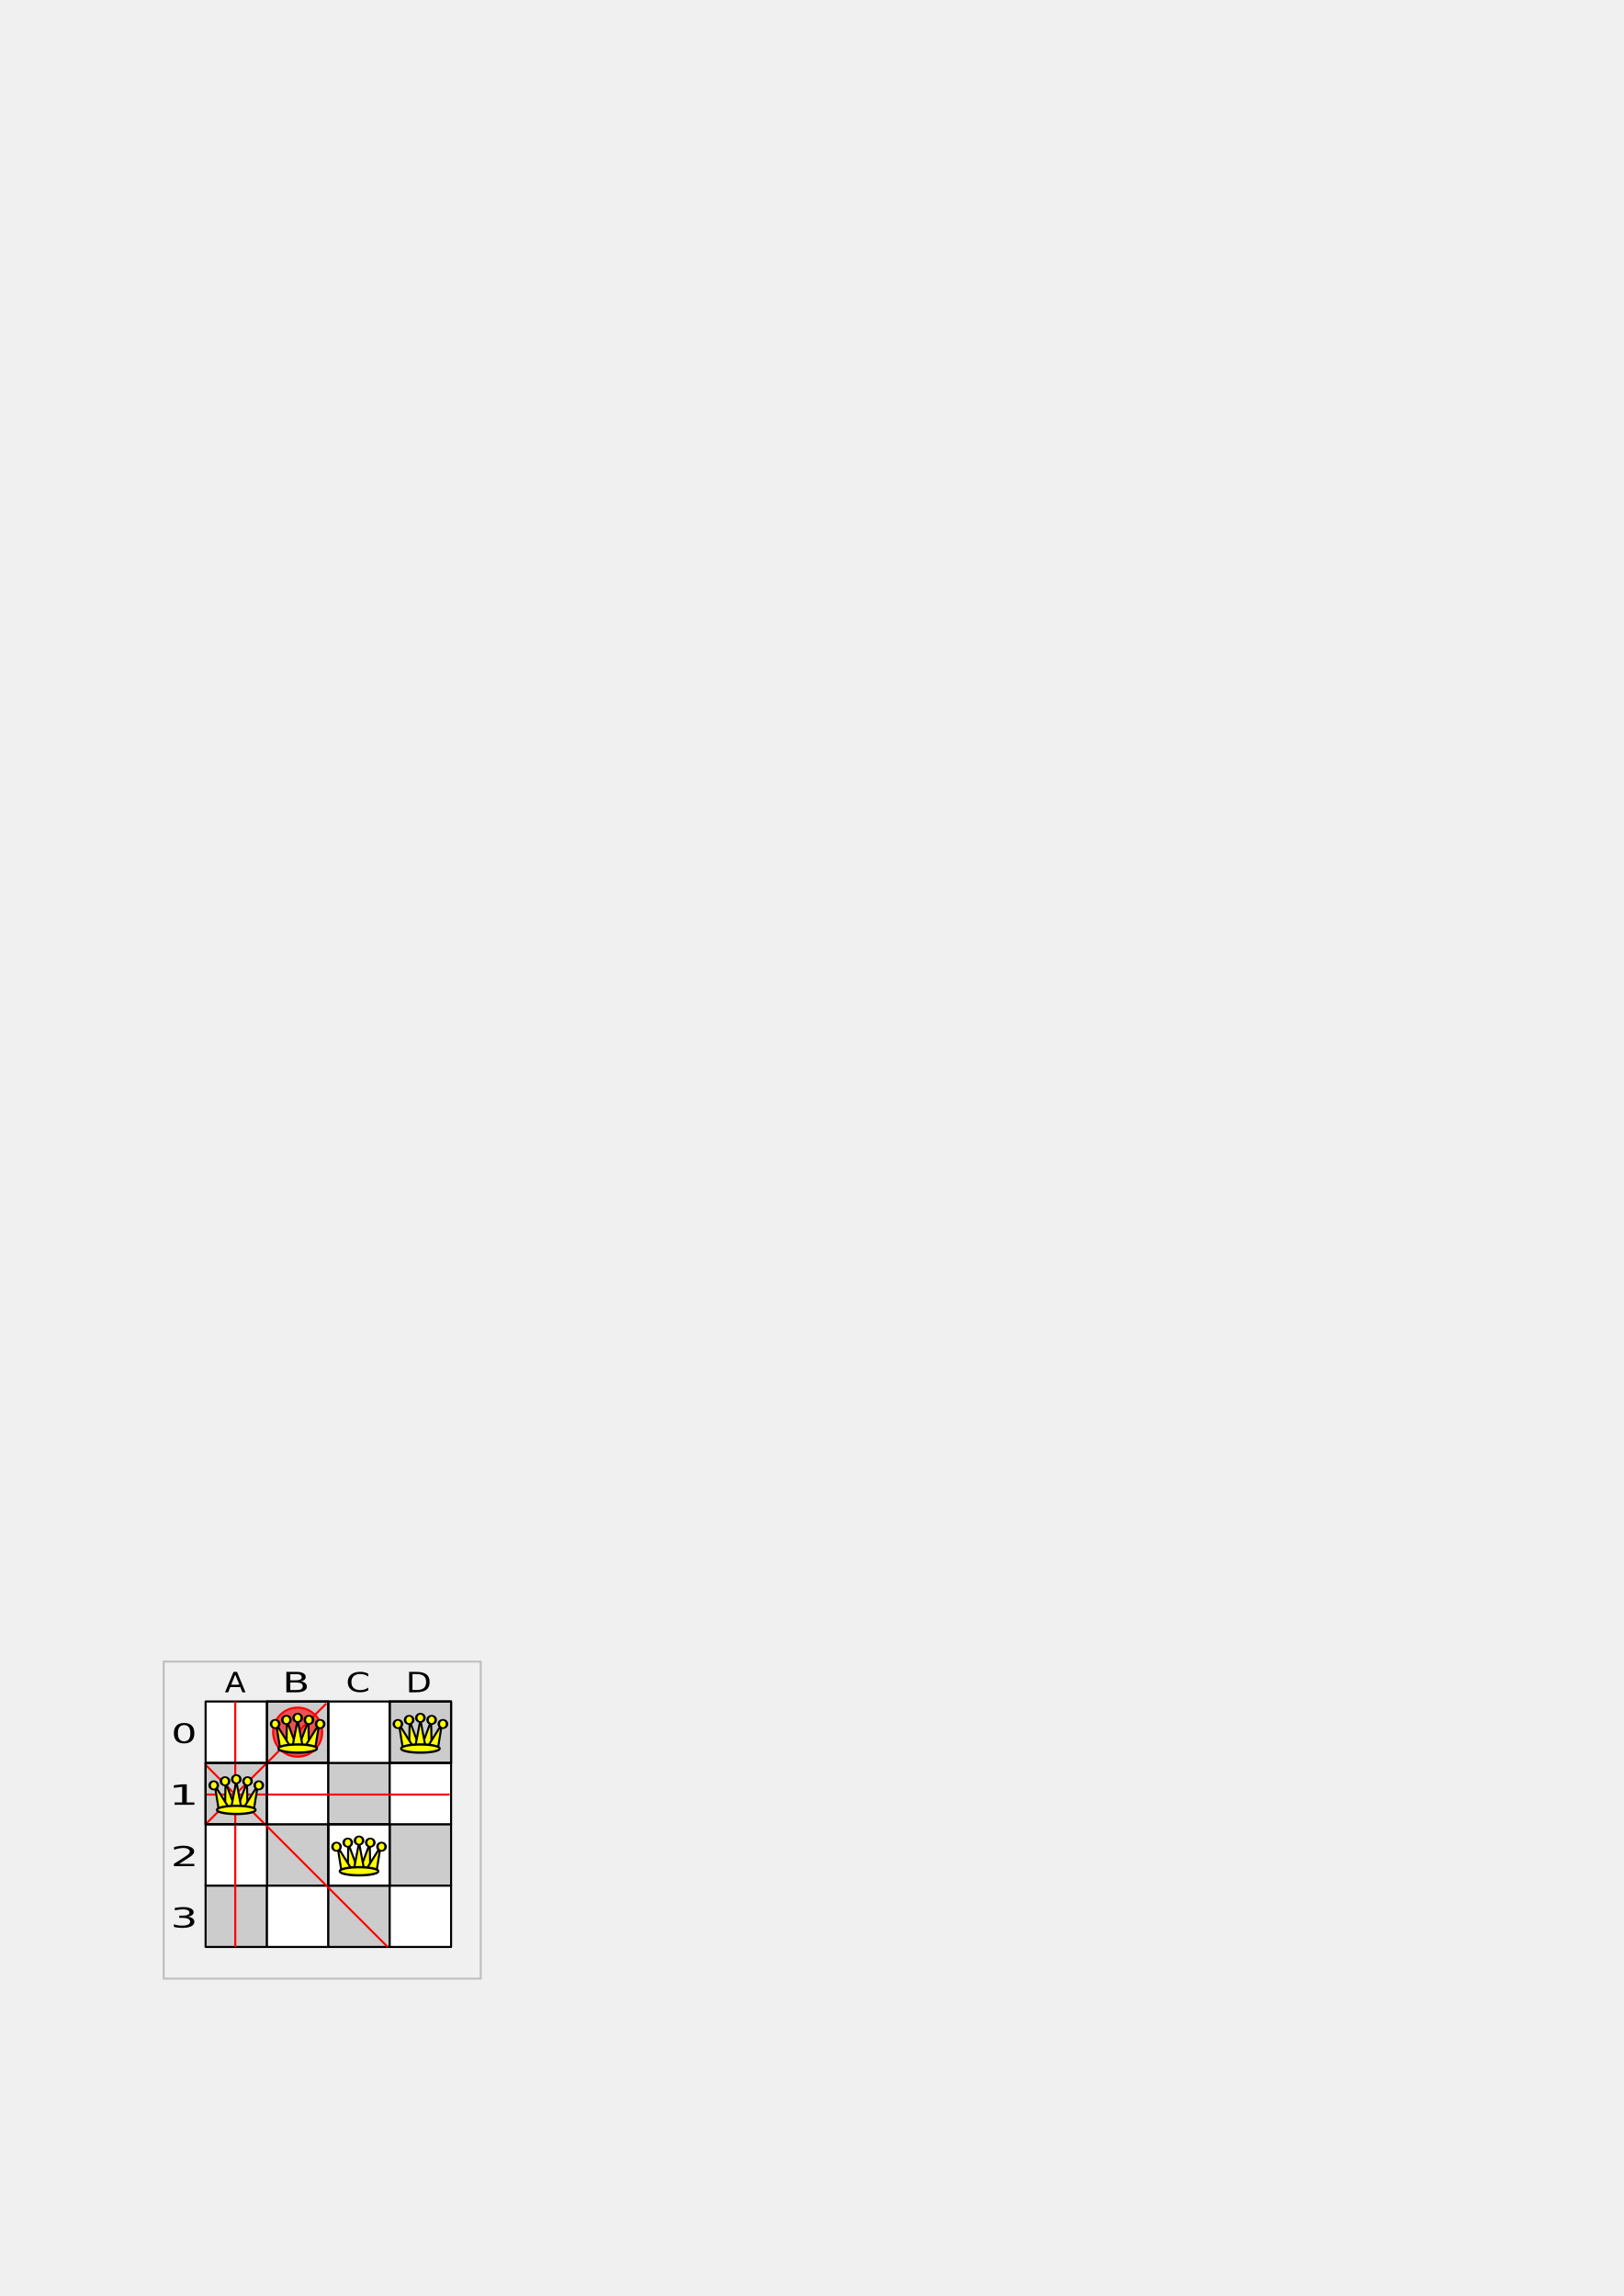
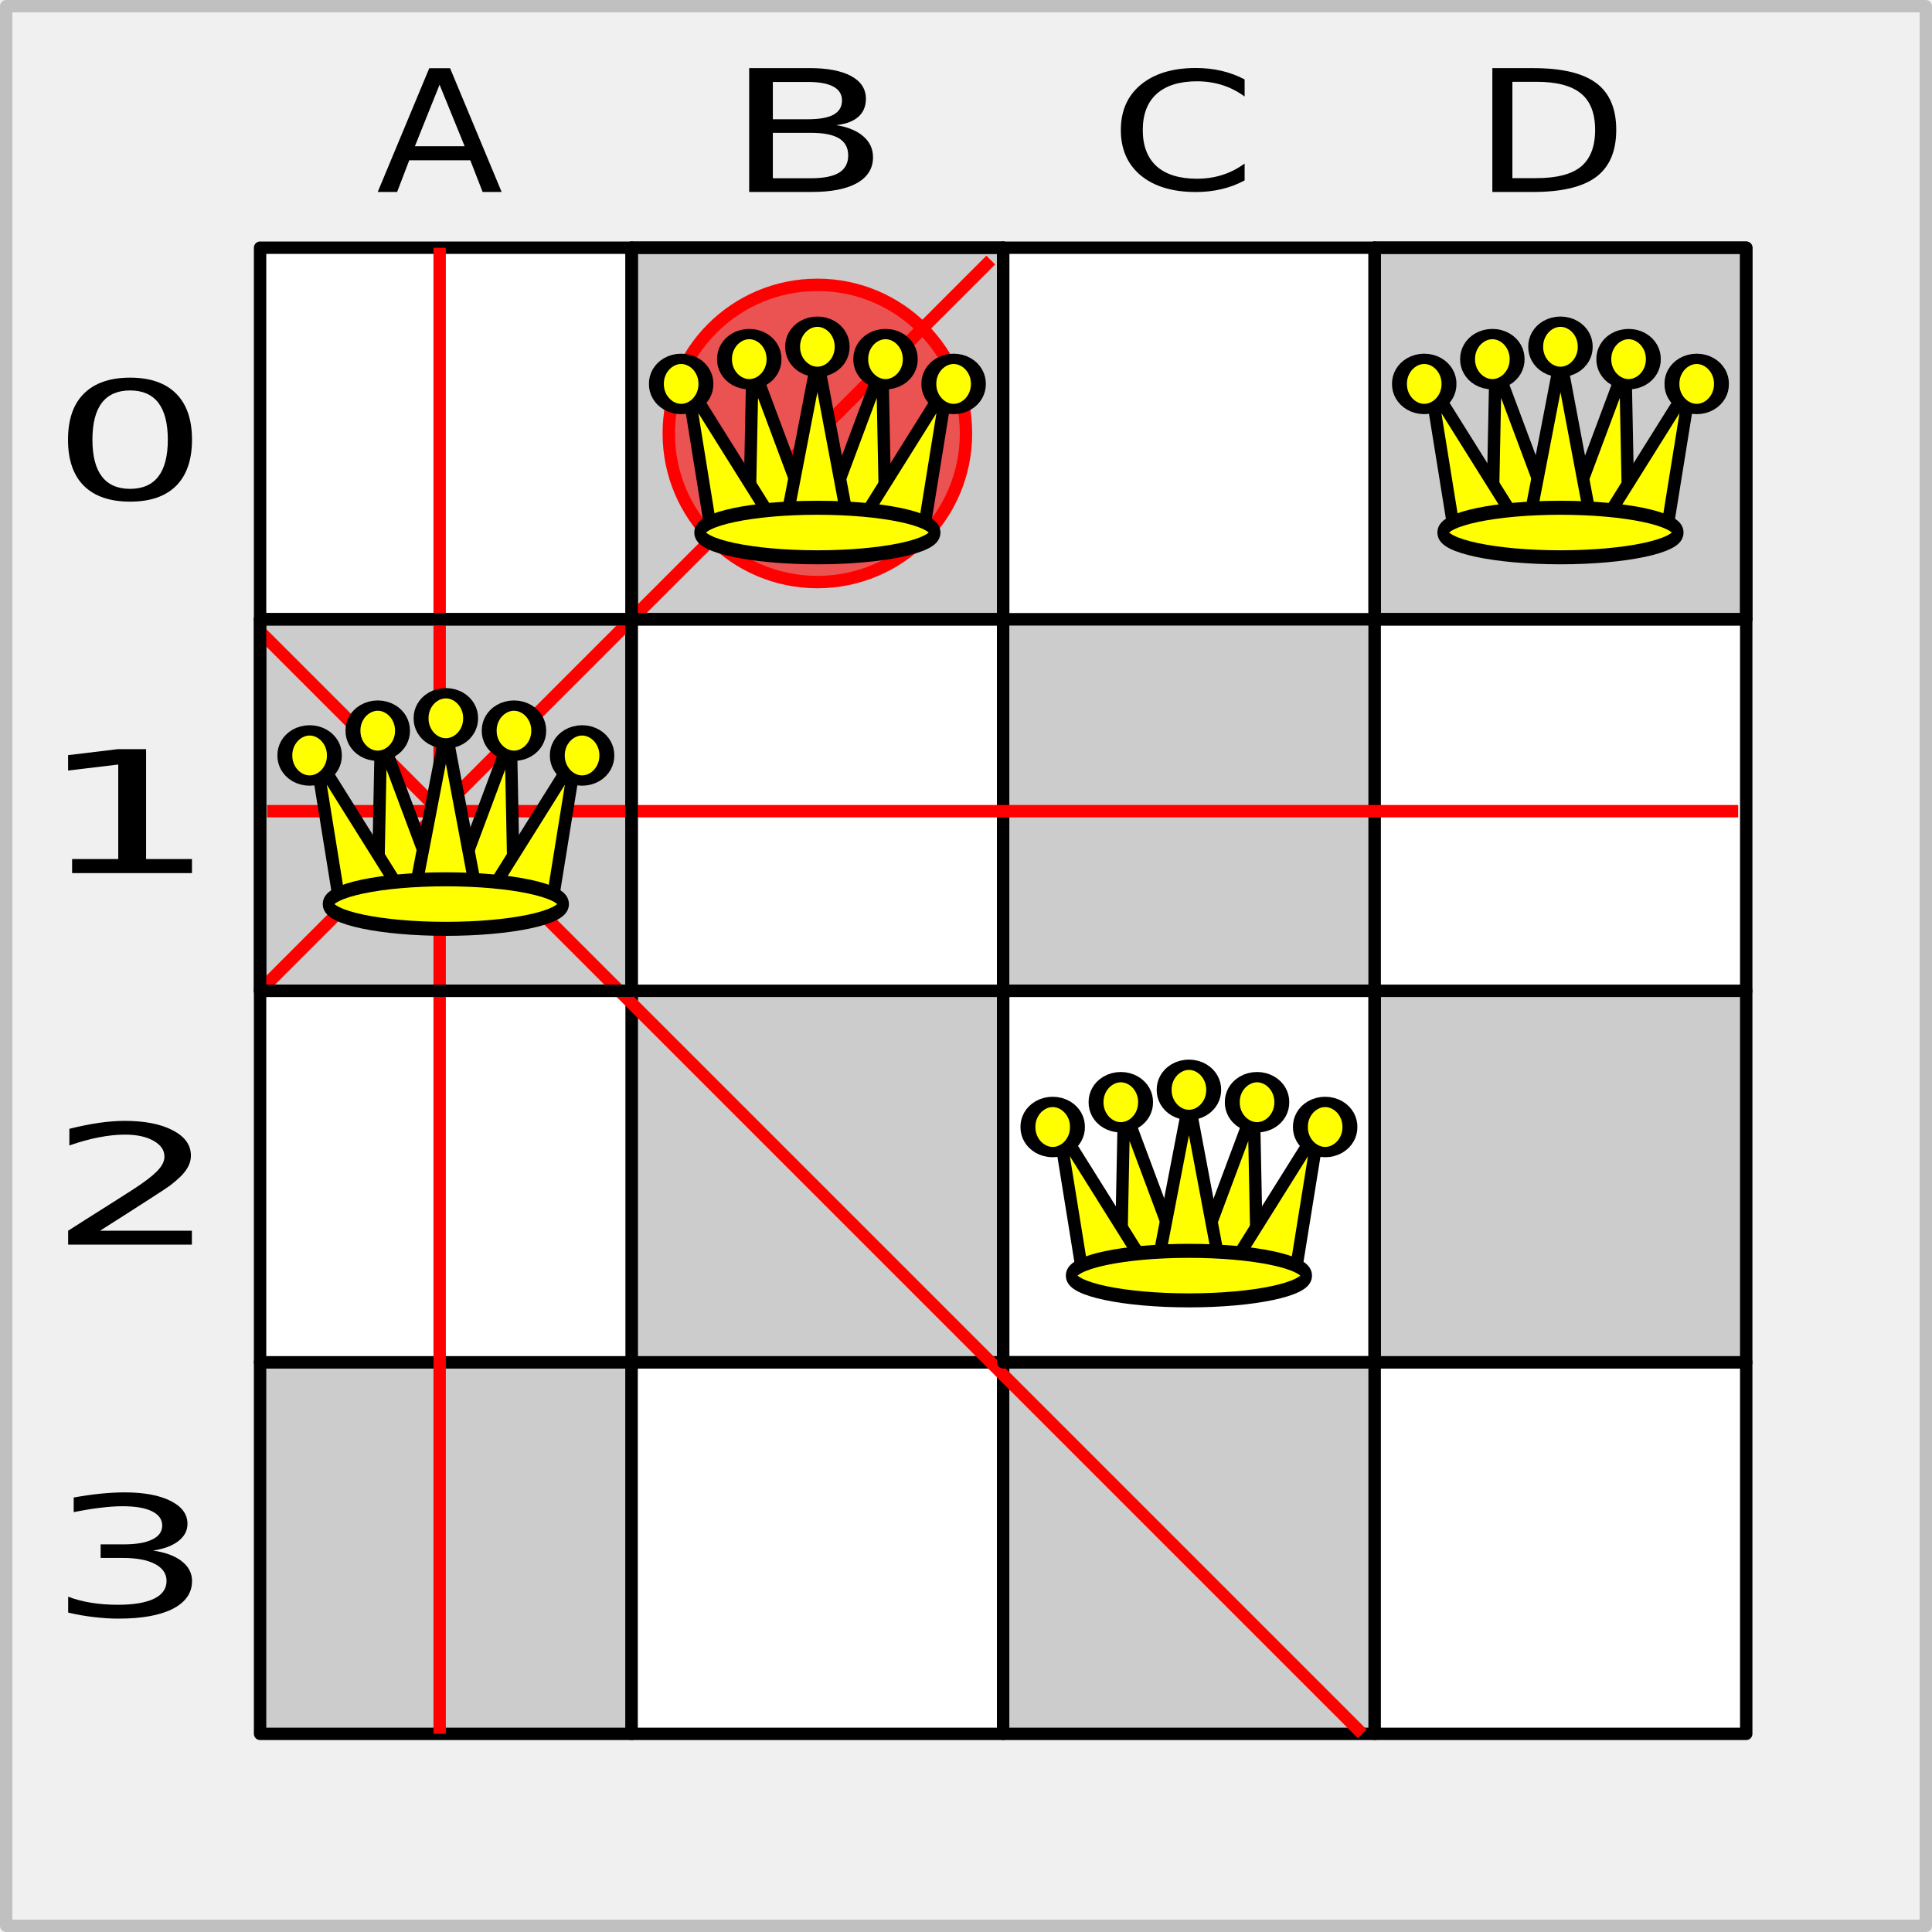
- <svg xmlns="http://www.w3.org/2000/svg" id="svg2" width="210mm" height="297mm">
-   <defs id="defs5" />
-   <g id="g8089">
+ <svg xmlns="http://www.w3.org/2000/svg" id="svg2" width="156" height="156" version="1.0">
+   <defs id="defs5">
+     </defs>
+   <g id="g8089" transform="translate(-79.5,-811.8622)">
    <rect y="921.862" x="100.5" height="30" width="30" id="rect2165" style="fill:#cccccc;fill-opacity:1;fill-rule:nonzero;stroke:#000000;stroke-width:1;stroke-linecap:round;stroke-linejoin:round;stroke-miterlimit:4;stroke-dasharray:none;stroke-opacity:1" />
    <rect y="921.862" x="130.5" height="30" width="30" id="rect4107" style="fill:#ffffff;fill-opacity:1;fill-rule:nonzero;stroke:#000000;stroke-width:1;stroke-linecap:round;stroke-linejoin:round;stroke-miterlimit:4;stroke-dasharray:none;stroke-opacity:1" />
    <rect y="921.862" x="160.5" height="30" width="30" id="rect5078" style="fill:#cccccc;fill-opacity:1;fill-rule:nonzero;stroke:#000000;stroke-width:1;stroke-linecap:round;stroke-linejoin:round;stroke-miterlimit:4;stroke-dasharray:none;stroke-opacity:1" />
    <rect y="921.862" x="190.5" height="30" width="30" id="rect5080" style="fill:#ffffff;fill-opacity:1;fill-rule:nonzero;stroke:#000000;stroke-width:1;stroke-linecap:round;stroke-linejoin:round;stroke-miterlimit:4;stroke-dasharray:none;stroke-opacity:1" />
    <rect y="891.862" x="130.5" height="30" width="30" id="rect5082" style="fill:#cccccc;fill-opacity:1;fill-rule:nonzero;stroke:#000000;stroke-width:1;stroke-linecap:round;stroke-linejoin:round;stroke-miterlimit:4;stroke-dasharray:none;stroke-opacity:1" />
    <rect y="891.862" x="160.5" height="30" width="30" id="rect5084" style="fill:#ffffff;fill-opacity:1;fill-rule:nonzero;stroke:#000000;stroke-width:1;stroke-linecap:round;stroke-linejoin:round;stroke-miterlimit:4;stroke-dasharray:none;stroke-opacity:1" />
    <rect y="891.862" x="100.5" height="30" width="30" id="rect5086" style="fill:#ffffff;fill-opacity:1;fill-rule:nonzero;stroke:#000000;stroke-width:1;stroke-linecap:round;stroke-linejoin:round;stroke-miterlimit:4;stroke-dasharray:none;stroke-opacity:1" />
    <rect y="891.862" x="190.5" height="30" width="30" id="rect5088" style="fill:#cccccc;fill-opacity:1;fill-rule:nonzero;stroke:#000000;stroke-width:1;stroke-linecap:round;stroke-linejoin:round;stroke-miterlimit:4;stroke-dasharray:none;stroke-opacity:1" />
    <rect y="861.862" x="100.5" height="30" width="30" id="rect5090" style="fill:#cccccc;fill-opacity:1;fill-rule:nonzero;stroke:#000000;stroke-width:1;stroke-linecap:round;stroke-linejoin:round;stroke-miterlimit:4;stroke-dasharray:none;stroke-opacity:1" />
    <rect y="861.862" x="130.5" height="30" width="30" id="rect5092" style="fill:#ffffff;fill-opacity:1;fill-rule:nonzero;stroke:#000000;stroke-width:1;stroke-linecap:round;stroke-linejoin:round;stroke-miterlimit:4;stroke-dasharray:none;stroke-opacity:1" />
    <rect y="861.862" x="160.5" height="30" width="30" id="rect5094" style="fill:#cccccc;fill-opacity:1;fill-rule:nonzero;stroke:#000000;stroke-width:1;stroke-linecap:round;stroke-linejoin:round;stroke-miterlimit:4;stroke-dasharray:none;stroke-opacity:1" />
    <rect y="861.862" x="190.5" height="30" width="30" id="rect5096" style="fill:#ffffff;fill-opacity:1;fill-rule:nonzero;stroke:#000000;stroke-width:1;stroke-linecap:round;stroke-linejoin:round;stroke-miterlimit:4;stroke-dasharray:none;stroke-opacity:1" />
    <rect y="831.862" x="130.5" height="30" width="30" id="rect5098" style="fill:#cccccc;fill-opacity:1;fill-rule:nonzero;stroke:#000000;stroke-width:1;stroke-linecap:round;stroke-linejoin:round;stroke-miterlimit:4;stroke-dasharray:none;stroke-opacity:1" />
    <rect y="831.862" x="160.5" height="30" width="30" id="rect5100" style="fill:#ffffff;fill-opacity:1;fill-rule:nonzero;stroke:#000000;stroke-width:1;stroke-linecap:round;stroke-linejoin:round;stroke-miterlimit:4;stroke-dasharray:none;stroke-opacity:1" />
    <rect y="831.862" x="100.5" height="30" width="30" id="rect5102" style="fill:#ffffff;fill-opacity:1;fill-rule:nonzero;stroke:#000000;stroke-width:1;stroke-linecap:round;stroke-linejoin:round;stroke-miterlimit:4;stroke-dasharray:none;stroke-opacity:1" />
    <rect y="831.862" x="190.5" height="30" width="30" id="rect5104" style="fill:#cccccc;fill-opacity:1;fill-rule:nonzero;stroke:#000000;stroke-width:1;stroke-linecap:round;stroke-linejoin:round;stroke-miterlimit:4;stroke-dasharray:none;stroke-opacity:1" />
  </g>
-   <path style="fill:#ff0000;fill-opacity:0.6;fill-rule:nonzero;stroke:#ff0000;stroke-width:0.833;stroke-linecap:round;stroke-linejoin:round;stroke-miterlimit:4;stroke-dasharray:none;stroke-opacity:1" id="path5169" d="M 125 877.362 A 10 10 0 1 1  105,877.362 A 10 10 0 1 1  125 877.362 z" transform="matrix(1.2,0,0,1.2,7.5,-205.9724)" />
-   <g id="g2236">
+   <path style="fill:#ff0000;fill-opacity:0.6;fill-rule:nonzero;stroke:#ff0000;stroke-width:0.833;stroke-linecap:round;stroke-linejoin:round;stroke-miterlimit:4;stroke-dasharray:none;stroke-opacity:1" id="path5169" d="M 125,877.362 A 10,10 0 1 1 105,877.362 A 10,10 0 1 1 125,877.362 z" transform="matrix(1.2,0,0,1.2,-72,-1017.835)" />
+   <g id="g2236" transform="translate(-79.5,-811.8622)">
    <path id="path2249" d="M 101.067,877.362 L 147.261,877.362 L 219.851,877.362 L 219.851,877.362" style="fill:none;fill-opacity:0.75;fill-rule:evenodd;stroke:#ff0000;stroke-width:1px;stroke-linecap:butt;stroke-linejoin:miter;stroke-opacity:1" />
    <path id="path3221" d="M 115,831.866 L 115,878.53 L 115,951.858 L 115,951.858" style="fill:none;fill-opacity:0.75;fill-rule:evenodd;stroke:#ff0000;stroke-width:1px;stroke-linecap:butt;stroke-linejoin:miter;stroke-opacity:1" />
    <path id="path3223" d="M 100.5,862.862 C 189.5,951.862 189.5,951.862 189.5,951.862" style="fill:none;fill-opacity:0.75;fill-rule:evenodd;stroke:#ff0000;stroke-width:1px;stroke-linecap:butt;stroke-linejoin:miter;stroke-opacity:1" />
    <path id="path4198" d="M 100.5,891.862 C 159.5,832.862 159.5,832.862 159.5,832.862 L 159.5,832.862" style="fill:none;fill-opacity:0.75;fill-rule:evenodd;stroke:#ff0000;stroke-width:1px;stroke-linecap:butt;stroke-linejoin:miter;stroke-opacity:1" />
  </g>
-   <g id="g8107" transform="translate(50,-10)">
+   <g id="g8107" transform="translate(-29.5,-821.8622)">
    <rect y="871.862" x="50.5" height="30" width="30" id="rect8109" style="fill:none;fill-opacity:1;fill-rule:nonzero;stroke:#000000;stroke-width:1;stroke-linecap:round;stroke-linejoin:round;stroke-miterlimit:4;stroke-dasharray:none;stroke-opacity:1" />
-     <path id="path8111" d="M 65,894.058 L 60.259,881.362 L 60,894.311 L 62.433,894.862 L 65,894.058 z " style="fill:#ffff00;fill-opacity:1;fill-rule:nonzero;stroke:#000000;stroke-width:1;stroke-linecap:round;stroke-linejoin:round;stroke-miterlimit:4;stroke-opacity:1" />
-     <path id="path8113" d="M 66,894.058 L 70.741,881.362 L 71,894.311 L 68.567,894.862 L 66,894.058 z " style="fill:#ffff00;fill-opacity:1;fill-rule:nonzero;stroke:#000000;stroke-width:1;stroke-linecap:round;stroke-linejoin:round;stroke-miterlimit:4;stroke-opacity:1" />
-     <path id="path8115" d="M 62,894.041 L 55,882.862 L 56.844,894.299 L 59.352,894.862 L 62,894.041 z " style="fill:#ffff00;fill-opacity:1;fill-rule:nonzero;stroke:#000000;stroke-width:1;stroke-linecap:round;stroke-linejoin:round;stroke-miterlimit:4;stroke-opacity:1" />
-     <path id="path8117" d="M 69,894.041 L 76,882.862 L 74.156,894.299 L 71.648,894.862 L 69,894.041 z " style="fill:#ffff00;fill-opacity:1;fill-rule:nonzero;stroke:#000000;stroke-width:1;stroke-linecap:round;stroke-linejoin:round;stroke-miterlimit:4;stroke-opacity:1" />
-     <path transform="matrix(0.3254386,0,0,0.2248485,49.68421,684.2765)" d="M 37.844 874.303 A 6.146 8.895 0 1 1  25.553,874.303 A 6.146 8.895 0 1 1  37.844 874.303 z" id="path8119" style="fill:#ffff00;fill-opacity:1;fill-rule:nonzero;stroke:#000000;stroke-width:3.697;stroke-linecap:round;stroke-linejoin:round;stroke-miterlimit:4;stroke-dasharray:none;stroke-opacity:1" />
-     <path transform="matrix(0.3254386,0,0,0.2248485,60.68421,684.2765)" d="M 37.844 874.303 A 6.146 8.895 0 1 1  25.553,874.303 A 6.146 8.895 0 1 1  37.844 874.303 z" id="path8121" style="fill:#ffff00;fill-opacity:1;fill-rule:nonzero;stroke:#000000;stroke-width:3.697;stroke-linecap:round;stroke-linejoin:round;stroke-miterlimit:4;stroke-dasharray:none;stroke-opacity:1" />
-     <path transform="matrix(0.3254386,0,0,0.2248485,44.18421,686.2765)" d="M 37.844 874.303 A 6.146 8.895 0 1 1  25.553,874.303 A 6.146 8.895 0 1 1  37.844 874.303 z" id="path8123" style="fill:#ffff00;fill-opacity:1;fill-rule:nonzero;stroke:#000000;stroke-width:3.697;stroke-linecap:round;stroke-linejoin:round;stroke-miterlimit:4;stroke-dasharray:none;stroke-opacity:1" />
-     <path transform="matrix(0.3254386,0,0,0.2248485,66.18421,686.2765)" d="M 37.844 874.303 A 6.146 8.895 0 1 1  25.553,874.303 A 6.146 8.895 0 1 1  37.844 874.303 z" id="path8125" style="fill:#ffff00;fill-opacity:1;fill-rule:nonzero;stroke:#000000;stroke-width:3.697;stroke-linecap:round;stroke-linejoin:round;stroke-miterlimit:4;stroke-dasharray:none;stroke-opacity:1" />
-     <path id="path8127" d="M 68,894.096 L 65.507,880.862 L 63,893.86 L 65.369,894.862 L 68,894.096 z " style="fill:#ffff00;fill-opacity:1;fill-rule:nonzero;stroke:#000000;stroke-width:1;stroke-linecap:round;stroke-linejoin:round;stroke-miterlimit:4;stroke-opacity:1" />
-     <path transform="matrix(0.3254386,0,0,0.2248485,55.18421,683.2765)" d="M 37.844 874.303 A 6.146 8.895 0 1 1  25.553,874.303 A 6.146 8.895 0 1 1  37.844 874.303 z" id="path8129" style="fill:#ffff00;fill-opacity:1;fill-rule:nonzero;stroke:#000000;stroke-width:3.697;stroke-linecap:round;stroke-linejoin:round;stroke-miterlimit:4;stroke-dasharray:none;stroke-opacity:1" />
-     <path transform="matrix(0.9454765,0,0,1.211923,18.55301,-205.0517)" d="M 59.702 907.577 A 10.048 1.65 0 1 1  39.606,907.577 A 10.048 1.65 0 1 1  59.702 907.577 z" id="path8131" style="fill:#ffff00;fill-opacity:1;fill-rule:nonzero;stroke:#000000;stroke-width:0.934;stroke-linecap:round;stroke-linejoin:round;stroke-miterlimit:4;stroke-dasharray:none;stroke-opacity:1" />
+     <path id="path8111" d="M 65,894.058 L 60.259,881.362 L 60,894.311 L 62.433,894.862 L 65,894.058 z" style="fill:#ffff00;fill-opacity:1;fill-rule:nonzero;stroke:#000000;stroke-width:1;stroke-linecap:round;stroke-linejoin:round;stroke-miterlimit:4;stroke-opacity:1" />
+     <path id="path8113" d="M 66,894.058 L 70.741,881.362 L 71,894.311 L 68.567,894.862 L 66,894.058 z" style="fill:#ffff00;fill-opacity:1;fill-rule:nonzero;stroke:#000000;stroke-width:1;stroke-linecap:round;stroke-linejoin:round;stroke-miterlimit:4;stroke-opacity:1" />
+     <path id="path8115" d="M 62,894.041 L 55,882.862 L 56.844,894.299 L 59.352,894.862 L 62,894.041 z" style="fill:#ffff00;fill-opacity:1;fill-rule:nonzero;stroke:#000000;stroke-width:1;stroke-linecap:round;stroke-linejoin:round;stroke-miterlimit:4;stroke-opacity:1" />
+     <path id="path8117" d="M 69,894.041 L 76,882.862 L 74.156,894.299 L 71.648,894.862 L 69,894.041 z" style="fill:#ffff00;fill-opacity:1;fill-rule:nonzero;stroke:#000000;stroke-width:1;stroke-linecap:round;stroke-linejoin:round;stroke-miterlimit:4;stroke-opacity:1" />
+     <path transform="matrix(0.3254386,0,0,0.2248485,49.68421,684.2765)" d="M 37.844,874.303 A 6.146,8.895 0 1 1 25.553,874.303 A 6.146,8.895 0 1 1 37.844,874.303 z" id="path8119" style="fill:#ffff00;fill-opacity:1;fill-rule:nonzero;stroke:#000000;stroke-width:3.697;stroke-linecap:round;stroke-linejoin:round;stroke-miterlimit:4;stroke-dasharray:none;stroke-opacity:1" />
+     <path transform="matrix(0.3254386,0,0,0.2248485,60.68421,684.2765)" d="M 37.844,874.303 A 6.146,8.895 0 1 1 25.553,874.303 A 6.146,8.895 0 1 1 37.844,874.303 z" id="path8121" style="fill:#ffff00;fill-opacity:1;fill-rule:nonzero;stroke:#000000;stroke-width:3.697;stroke-linecap:round;stroke-linejoin:round;stroke-miterlimit:4;stroke-dasharray:none;stroke-opacity:1" />
+     <path transform="matrix(0.3254386,0,0,0.2248485,44.18421,686.2765)" d="M 37.844,874.303 A 6.146,8.895 0 1 1 25.553,874.303 A 6.146,8.895 0 1 1 37.844,874.303 z" id="path8123" style="fill:#ffff00;fill-opacity:1;fill-rule:nonzero;stroke:#000000;stroke-width:3.697;stroke-linecap:round;stroke-linejoin:round;stroke-miterlimit:4;stroke-dasharray:none;stroke-opacity:1" />
+     <path transform="matrix(0.3254386,0,0,0.2248485,66.18421,686.2765)" d="M 37.844,874.303 A 6.146,8.895 0 1 1 25.553,874.303 A 6.146,8.895 0 1 1 37.844,874.303 z" id="path8125" style="fill:#ffff00;fill-opacity:1;fill-rule:nonzero;stroke:#000000;stroke-width:3.697;stroke-linecap:round;stroke-linejoin:round;stroke-miterlimit:4;stroke-dasharray:none;stroke-opacity:1" />
+     <path id="path8127" d="M 68,894.096 L 65.507,880.862 L 63,893.86 L 65.369,894.862 L 68,894.096 z" style="fill:#ffff00;fill-opacity:1;fill-rule:nonzero;stroke:#000000;stroke-width:1;stroke-linecap:round;stroke-linejoin:round;stroke-miterlimit:4;stroke-opacity:1" />
+     <path transform="matrix(0.3254386,0,0,0.2248485,55.18421,683.2765)" d="M 37.844,874.303 A 6.146,8.895 0 1 1 25.553,874.303 A 6.146,8.895 0 1 1 37.844,874.303 z" id="path8129" style="fill:#ffff00;fill-opacity:1;fill-rule:nonzero;stroke:#000000;stroke-width:3.697;stroke-linecap:round;stroke-linejoin:round;stroke-miterlimit:4;stroke-dasharray:none;stroke-opacity:1" />
+     <path transform="matrix(0.9454765,0,0,1.211923,18.55301,-205.0517)" d="M 59.702,907.577 A 10.048,1.65 0 1 1 39.606,907.577 A 10.048,1.65 0 1 1 59.702,907.577 z" id="path8131" style="fill:#ffff00;fill-opacity:1;fill-rule:nonzero;stroke:#000000;stroke-width:0.934;stroke-linecap:round;stroke-linejoin:round;stroke-miterlimit:4;stroke-dasharray:none;stroke-opacity:1" />
  </g>
-   <g id="g8133" transform="translate(140,-40)">
+   <g id="g8133" transform="translate(60.5,-851.8622)">
    <rect y="871.862" x="50.5" height="30" width="30" id="rect8135" style="fill:none;fill-opacity:1;fill-rule:nonzero;stroke:#000000;stroke-width:1;stroke-linecap:round;stroke-linejoin:round;stroke-miterlimit:4;stroke-dasharray:none;stroke-opacity:1" />
-     <path id="path8137" d="M 65,894.058 L 60.259,881.362 L 60,894.311 L 62.433,894.862 L 65,894.058 z " style="fill:#ffff00;fill-opacity:1;fill-rule:nonzero;stroke:#000000;stroke-width:1;stroke-linecap:round;stroke-linejoin:round;stroke-miterlimit:4;stroke-opacity:1" />
-     <path id="path8139" d="M 66,894.058 L 70.741,881.362 L 71,894.311 L 68.567,894.862 L 66,894.058 z " style="fill:#ffff00;fill-opacity:1;fill-rule:nonzero;stroke:#000000;stroke-width:1;stroke-linecap:round;stroke-linejoin:round;stroke-miterlimit:4;stroke-opacity:1" />
-     <path id="path8141" d="M 62,894.041 L 55,882.862 L 56.844,894.299 L 59.352,894.862 L 62,894.041 z " style="fill:#ffff00;fill-opacity:1;fill-rule:nonzero;stroke:#000000;stroke-width:1;stroke-linecap:round;stroke-linejoin:round;stroke-miterlimit:4;stroke-opacity:1" />
-     <path id="path8143" d="M 69,894.041 L 76,882.862 L 74.156,894.299 L 71.648,894.862 L 69,894.041 z " style="fill:#ffff00;fill-opacity:1;fill-rule:nonzero;stroke:#000000;stroke-width:1;stroke-linecap:round;stroke-linejoin:round;stroke-miterlimit:4;stroke-opacity:1" />
-     <path transform="matrix(0.3254386,0,0,0.2248485,49.68421,684.2765)" d="M 37.844 874.303 A 6.146 8.895 0 1 1  25.553,874.303 A 6.146 8.895 0 1 1  37.844 874.303 z" id="path8145" style="fill:#ffff00;fill-opacity:1;fill-rule:nonzero;stroke:#000000;stroke-width:3.697;stroke-linecap:round;stroke-linejoin:round;stroke-miterlimit:4;stroke-dasharray:none;stroke-opacity:1" />
-     <path transform="matrix(0.3254386,0,0,0.2248485,60.68421,684.2765)" d="M 37.844 874.303 A 6.146 8.895 0 1 1  25.553,874.303 A 6.146 8.895 0 1 1  37.844 874.303 z" id="path8147" style="fill:#ffff00;fill-opacity:1;fill-rule:nonzero;stroke:#000000;stroke-width:3.697;stroke-linecap:round;stroke-linejoin:round;stroke-miterlimit:4;stroke-dasharray:none;stroke-opacity:1" />
-     <path transform="matrix(0.3254386,0,0,0.2248485,44.18421,686.2765)" d="M 37.844 874.303 A 6.146 8.895 0 1 1  25.553,874.303 A 6.146 8.895 0 1 1  37.844 874.303 z" id="path8149" style="fill:#ffff00;fill-opacity:1;fill-rule:nonzero;stroke:#000000;stroke-width:3.697;stroke-linecap:round;stroke-linejoin:round;stroke-miterlimit:4;stroke-dasharray:none;stroke-opacity:1" />
-     <path transform="matrix(0.3254386,0,0,0.2248485,66.18421,686.2765)" d="M 37.844 874.303 A 6.146 8.895 0 1 1  25.553,874.303 A 6.146 8.895 0 1 1  37.844 874.303 z" id="path8151" style="fill:#ffff00;fill-opacity:1;fill-rule:nonzero;stroke:#000000;stroke-width:3.697;stroke-linecap:round;stroke-linejoin:round;stroke-miterlimit:4;stroke-dasharray:none;stroke-opacity:1" />
-     <path id="path8153" d="M 68,894.096 L 65.507,880.862 L 63,893.86 L 65.369,894.862 L 68,894.096 z " style="fill:#ffff00;fill-opacity:1;fill-rule:nonzero;stroke:#000000;stroke-width:1;stroke-linecap:round;stroke-linejoin:round;stroke-miterlimit:4;stroke-opacity:1" />
-     <path transform="matrix(0.3254386,0,0,0.2248485,55.18421,683.2765)" d="M 37.844 874.303 A 6.146 8.895 0 1 1  25.553,874.303 A 6.146 8.895 0 1 1  37.844 874.303 z" id="path8155" style="fill:#ffff00;fill-opacity:1;fill-rule:nonzero;stroke:#000000;stroke-width:3.697;stroke-linecap:round;stroke-linejoin:round;stroke-miterlimit:4;stroke-dasharray:none;stroke-opacity:1" />
-     <path transform="matrix(0.9454765,0,0,1.211923,18.55301,-205.0517)" d="M 59.702 907.577 A 10.048 1.65 0 1 1  39.606,907.577 A 10.048 1.65 0 1 1  59.702 907.577 z" id="path8157" style="fill:#ffff00;fill-opacity:1;fill-rule:nonzero;stroke:#000000;stroke-width:0.934;stroke-linecap:round;stroke-linejoin:round;stroke-miterlimit:4;stroke-dasharray:none;stroke-opacity:1" />
+     <path id="path8137" d="M 65,894.058 L 60.259,881.362 L 60,894.311 L 62.433,894.862 L 65,894.058 z" style="fill:#ffff00;fill-opacity:1;fill-rule:nonzero;stroke:#000000;stroke-width:1;stroke-linecap:round;stroke-linejoin:round;stroke-miterlimit:4;stroke-opacity:1" />
+     <path id="path8139" d="M 66,894.058 L 70.741,881.362 L 71,894.311 L 68.567,894.862 L 66,894.058 z" style="fill:#ffff00;fill-opacity:1;fill-rule:nonzero;stroke:#000000;stroke-width:1;stroke-linecap:round;stroke-linejoin:round;stroke-miterlimit:4;stroke-opacity:1" />
+     <path id="path8141" d="M 62,894.041 L 55,882.862 L 56.844,894.299 L 59.352,894.862 L 62,894.041 z" style="fill:#ffff00;fill-opacity:1;fill-rule:nonzero;stroke:#000000;stroke-width:1;stroke-linecap:round;stroke-linejoin:round;stroke-miterlimit:4;stroke-opacity:1" />
+     <path id="path8143" d="M 69,894.041 L 76,882.862 L 74.156,894.299 L 71.648,894.862 L 69,894.041 z" style="fill:#ffff00;fill-opacity:1;fill-rule:nonzero;stroke:#000000;stroke-width:1;stroke-linecap:round;stroke-linejoin:round;stroke-miterlimit:4;stroke-opacity:1" />
+     <path transform="matrix(0.3254386,0,0,0.2248485,49.68421,684.2765)" d="M 37.844,874.303 A 6.146,8.895 0 1 1 25.553,874.303 A 6.146,8.895 0 1 1 37.844,874.303 z" id="path8145" style="fill:#ffff00;fill-opacity:1;fill-rule:nonzero;stroke:#000000;stroke-width:3.697;stroke-linecap:round;stroke-linejoin:round;stroke-miterlimit:4;stroke-dasharray:none;stroke-opacity:1" />
+     <path transform="matrix(0.3254386,0,0,0.2248485,60.68421,684.2765)" d="M 37.844,874.303 A 6.146,8.895 0 1 1 25.553,874.303 A 6.146,8.895 0 1 1 37.844,874.303 z" id="path8147" style="fill:#ffff00;fill-opacity:1;fill-rule:nonzero;stroke:#000000;stroke-width:3.697;stroke-linecap:round;stroke-linejoin:round;stroke-miterlimit:4;stroke-dasharray:none;stroke-opacity:1" />
+     <path transform="matrix(0.3254386,0,0,0.2248485,44.18421,686.2765)" d="M 37.844,874.303 A 6.146,8.895 0 1 1 25.553,874.303 A 6.146,8.895 0 1 1 37.844,874.303 z" id="path8149" style="fill:#ffff00;fill-opacity:1;fill-rule:nonzero;stroke:#000000;stroke-width:3.697;stroke-linecap:round;stroke-linejoin:round;stroke-miterlimit:4;stroke-dasharray:none;stroke-opacity:1" />
+     <path transform="matrix(0.3254386,0,0,0.2248485,66.18421,686.2765)" d="M 37.844,874.303 A 6.146,8.895 0 1 1 25.553,874.303 A 6.146,8.895 0 1 1 37.844,874.303 z" id="path8151" style="fill:#ffff00;fill-opacity:1;fill-rule:nonzero;stroke:#000000;stroke-width:3.697;stroke-linecap:round;stroke-linejoin:round;stroke-miterlimit:4;stroke-dasharray:none;stroke-opacity:1" />
+     <path id="path8153" d="M 68,894.096 L 65.507,880.862 L 63,893.86 L 65.369,894.862 L 68,894.096 z" style="fill:#ffff00;fill-opacity:1;fill-rule:nonzero;stroke:#000000;stroke-width:1;stroke-linecap:round;stroke-linejoin:round;stroke-miterlimit:4;stroke-opacity:1" />
+     <path transform="matrix(0.3254386,0,0,0.2248485,55.18421,683.2765)" d="M 37.844,874.303 A 6.146,8.895 0 1 1 25.553,874.303 A 6.146,8.895 0 1 1 37.844,874.303 z" id="path8155" style="fill:#ffff00;fill-opacity:1;fill-rule:nonzero;stroke:#000000;stroke-width:3.697;stroke-linecap:round;stroke-linejoin:round;stroke-miterlimit:4;stroke-dasharray:none;stroke-opacity:1" />
+     <path transform="matrix(0.9454765,0,0,1.211923,18.55301,-205.0517)" d="M 59.702,907.577 A 10.048,1.65 0 1 1 39.606,907.577 A 10.048,1.65 0 1 1 59.702,907.577 z" id="path8157" style="fill:#ffff00;fill-opacity:1;fill-rule:nonzero;stroke:#000000;stroke-width:0.934;stroke-linecap:round;stroke-linejoin:round;stroke-miterlimit:4;stroke-dasharray:none;stroke-opacity:1" />
  </g>
-   <g id="g8159" transform="translate(110,20)">
+   <g id="g8159" transform="translate(30.5,-791.8622)">
    <rect y="871.862" x="50.5" height="30" width="30" id="rect8161" style="fill:none;fill-opacity:1;fill-rule:nonzero;stroke:#000000;stroke-width:1;stroke-linecap:round;stroke-linejoin:round;stroke-miterlimit:4;stroke-dasharray:none;stroke-opacity:1" />
-     <path id="path8163" d="M 65,894.058 L 60.259,881.362 L 60,894.311 L 62.433,894.862 L 65,894.058 z " style="fill:#ffff00;fill-opacity:1;fill-rule:nonzero;stroke:#000000;stroke-width:1;stroke-linecap:round;stroke-linejoin:round;stroke-miterlimit:4;stroke-opacity:1" />
-     <path id="path8165" d="M 66,894.058 L 70.741,881.362 L 71,894.311 L 68.567,894.862 L 66,894.058 z " style="fill:#ffff00;fill-opacity:1;fill-rule:nonzero;stroke:#000000;stroke-width:1;stroke-linecap:round;stroke-linejoin:round;stroke-miterlimit:4;stroke-opacity:1" />
-     <path id="path8167" d="M 62,894.041 L 55,882.862 L 56.844,894.299 L 59.352,894.862 L 62,894.041 z " style="fill:#ffff00;fill-opacity:1;fill-rule:nonzero;stroke:#000000;stroke-width:1;stroke-linecap:round;stroke-linejoin:round;stroke-miterlimit:4;stroke-opacity:1" />
-     <path id="path8169" d="M 69,894.041 L 76,882.862 L 74.156,894.299 L 71.648,894.862 L 69,894.041 z " style="fill:#ffff00;fill-opacity:1;fill-rule:nonzero;stroke:#000000;stroke-width:1;stroke-linecap:round;stroke-linejoin:round;stroke-miterlimit:4;stroke-opacity:1" />
-     <path transform="matrix(0.3254386,0,0,0.2248485,49.68421,684.2765)" d="M 37.844 874.303 A 6.146 8.895 0 1 1  25.553,874.303 A 6.146 8.895 0 1 1  37.844 874.303 z" id="path8171" style="fill:#ffff00;fill-opacity:1;fill-rule:nonzero;stroke:#000000;stroke-width:3.697;stroke-linecap:round;stroke-linejoin:round;stroke-miterlimit:4;stroke-dasharray:none;stroke-opacity:1" />
-     <path transform="matrix(0.3254386,0,0,0.2248485,60.68421,684.2765)" d="M 37.844 874.303 A 6.146 8.895 0 1 1  25.553,874.303 A 6.146 8.895 0 1 1  37.844 874.303 z" id="path8173" style="fill:#ffff00;fill-opacity:1;fill-rule:nonzero;stroke:#000000;stroke-width:3.697;stroke-linecap:round;stroke-linejoin:round;stroke-miterlimit:4;stroke-dasharray:none;stroke-opacity:1" />
-     <path transform="matrix(0.3254386,0,0,0.2248485,44.18421,686.2765)" d="M 37.844 874.303 A 6.146 8.895 0 1 1  25.553,874.303 A 6.146 8.895 0 1 1  37.844 874.303 z" id="path8175" style="fill:#ffff00;fill-opacity:1;fill-rule:nonzero;stroke:#000000;stroke-width:3.697;stroke-linecap:round;stroke-linejoin:round;stroke-miterlimit:4;stroke-dasharray:none;stroke-opacity:1" />
-     <path transform="matrix(0.3254386,0,0,0.2248485,66.18421,686.2765)" d="M 37.844 874.303 A 6.146 8.895 0 1 1  25.553,874.303 A 6.146 8.895 0 1 1  37.844 874.303 z" id="path8177" style="fill:#ffff00;fill-opacity:1;fill-rule:nonzero;stroke:#000000;stroke-width:3.697;stroke-linecap:round;stroke-linejoin:round;stroke-miterlimit:4;stroke-dasharray:none;stroke-opacity:1" />
-     <path id="path8179" d="M 68,894.096 L 65.507,880.862 L 63,893.86 L 65.369,894.862 L 68,894.096 z " style="fill:#ffff00;fill-opacity:1;fill-rule:nonzero;stroke:#000000;stroke-width:1;stroke-linecap:round;stroke-linejoin:round;stroke-miterlimit:4;stroke-opacity:1" />
-     <path transform="matrix(0.3254386,0,0,0.2248485,55.18421,683.2765)" d="M 37.844 874.303 A 6.146 8.895 0 1 1  25.553,874.303 A 6.146 8.895 0 1 1  37.844 874.303 z" id="path8181" style="fill:#ffff00;fill-opacity:1;fill-rule:nonzero;stroke:#000000;stroke-width:3.697;stroke-linecap:round;stroke-linejoin:round;stroke-miterlimit:4;stroke-dasharray:none;stroke-opacity:1" />
-     <path transform="matrix(0.9454765,0,0,1.211923,18.55301,-205.0517)" d="M 59.702 907.577 A 10.048 1.65 0 1 1  39.606,907.577 A 10.048 1.65 0 1 1  59.702 907.577 z" id="path8183" style="fill:#ffff00;fill-opacity:1;fill-rule:nonzero;stroke:#000000;stroke-width:0.934;stroke-linecap:round;stroke-linejoin:round;stroke-miterlimit:4;stroke-dasharray:none;stroke-opacity:1" />
+     <path id="path8163" d="M 65,894.058 L 60.259,881.362 L 60,894.311 L 62.433,894.862 L 65,894.058 z" style="fill:#ffff00;fill-opacity:1;fill-rule:nonzero;stroke:#000000;stroke-width:1;stroke-linecap:round;stroke-linejoin:round;stroke-miterlimit:4;stroke-opacity:1" />
+     <path id="path8165" d="M 66,894.058 L 70.741,881.362 L 71,894.311 L 68.567,894.862 L 66,894.058 z" style="fill:#ffff00;fill-opacity:1;fill-rule:nonzero;stroke:#000000;stroke-width:1;stroke-linecap:round;stroke-linejoin:round;stroke-miterlimit:4;stroke-opacity:1" />
+     <path id="path8167" d="M 62,894.041 L 55,882.862 L 56.844,894.299 L 59.352,894.862 L 62,894.041 z" style="fill:#ffff00;fill-opacity:1;fill-rule:nonzero;stroke:#000000;stroke-width:1;stroke-linecap:round;stroke-linejoin:round;stroke-miterlimit:4;stroke-opacity:1" />
+     <path id="path8169" d="M 69,894.041 L 76,882.862 L 74.156,894.299 L 71.648,894.862 L 69,894.041 z" style="fill:#ffff00;fill-opacity:1;fill-rule:nonzero;stroke:#000000;stroke-width:1;stroke-linecap:round;stroke-linejoin:round;stroke-miterlimit:4;stroke-opacity:1" />
+     <path transform="matrix(0.3254386,0,0,0.2248485,49.68421,684.2765)" d="M 37.844,874.303 A 6.146,8.895 0 1 1 25.553,874.303 A 6.146,8.895 0 1 1 37.844,874.303 z" id="path8171" style="fill:#ffff00;fill-opacity:1;fill-rule:nonzero;stroke:#000000;stroke-width:3.697;stroke-linecap:round;stroke-linejoin:round;stroke-miterlimit:4;stroke-dasharray:none;stroke-opacity:1" />
+     <path transform="matrix(0.3254386,0,0,0.2248485,60.68421,684.2765)" d="M 37.844,874.303 A 6.146,8.895 0 1 1 25.553,874.303 A 6.146,8.895 0 1 1 37.844,874.303 z" id="path8173" style="fill:#ffff00;fill-opacity:1;fill-rule:nonzero;stroke:#000000;stroke-width:3.697;stroke-linecap:round;stroke-linejoin:round;stroke-miterlimit:4;stroke-dasharray:none;stroke-opacity:1" />
+     <path transform="matrix(0.3254386,0,0,0.2248485,44.18421,686.2765)" d="M 37.844,874.303 A 6.146,8.895 0 1 1 25.553,874.303 A 6.146,8.895 0 1 1 37.844,874.303 z" id="path8175" style="fill:#ffff00;fill-opacity:1;fill-rule:nonzero;stroke:#000000;stroke-width:3.697;stroke-linecap:round;stroke-linejoin:round;stroke-miterlimit:4;stroke-dasharray:none;stroke-opacity:1" />
+     <path transform="matrix(0.3254386,0,0,0.2248485,66.18421,686.2765)" d="M 37.844,874.303 A 6.146,8.895 0 1 1 25.553,874.303 A 6.146,8.895 0 1 1 37.844,874.303 z" id="path8177" style="fill:#ffff00;fill-opacity:1;fill-rule:nonzero;stroke:#000000;stroke-width:3.697;stroke-linecap:round;stroke-linejoin:round;stroke-miterlimit:4;stroke-dasharray:none;stroke-opacity:1" />
+     <path id="path8179" d="M 68,894.096 L 65.507,880.862 L 63,893.86 L 65.369,894.862 L 68,894.096 z" style="fill:#ffff00;fill-opacity:1;fill-rule:nonzero;stroke:#000000;stroke-width:1;stroke-linecap:round;stroke-linejoin:round;stroke-miterlimit:4;stroke-opacity:1" />
+     <path transform="matrix(0.3254386,0,0,0.2248485,55.18421,683.2765)" d="M 37.844,874.303 A 6.146,8.895 0 1 1 25.553,874.303 A 6.146,8.895 0 1 1 37.844,874.303 z" id="path8181" style="fill:#ffff00;fill-opacity:1;fill-rule:nonzero;stroke:#000000;stroke-width:3.697;stroke-linecap:round;stroke-linejoin:round;stroke-miterlimit:4;stroke-dasharray:none;stroke-opacity:1" />
+     <path transform="matrix(0.9454765,0,0,1.211923,18.55301,-205.0517)" d="M 59.702,907.577 A 10.048,1.65 0 1 1 39.606,907.577 A 10.048,1.65 0 1 1 59.702,907.577 z" id="path8183" style="fill:#ffff00;fill-opacity:1;fill-rule:nonzero;stroke:#000000;stroke-width:0.934;stroke-linecap:round;stroke-linejoin:round;stroke-miterlimit:4;stroke-dasharray:none;stroke-opacity:1" />
  </g>
-   <g id="g8075" transform="translate(80,-40)">
+   <g id="g8075" transform="translate(0.5,-851.8622)">
    <rect y="871.862" x="50.5" height="30" width="30" id="rect5126" style="fill:none;fill-opacity:1;fill-rule:nonzero;stroke:#000000;stroke-width:1;stroke-linecap:round;stroke-linejoin:round;stroke-miterlimit:4;stroke-dasharray:none;stroke-opacity:1" />
-     <path id="path8065" d="M 65,894.058 L 60.259,881.362 L 60,894.311 L 62.433,894.862 L 65,894.058 z " style="fill:#ffff00;fill-opacity:1;fill-rule:nonzero;stroke:#000000;stroke-width:1;stroke-linecap:round;stroke-linejoin:round;stroke-miterlimit:4;stroke-opacity:1" />
-     <path id="path8069" d="M 66,894.058 L 70.741,881.362 L 71,894.311 L 68.567,894.862 L 66,894.058 z " style="fill:#ffff00;fill-opacity:1;fill-rule:nonzero;stroke:#000000;stroke-width:1;stroke-linecap:round;stroke-linejoin:round;stroke-miterlimit:4;stroke-opacity:1" />
-     <path id="path8071" d="M 62,894.041 L 55,882.862 L 56.844,894.299 L 59.352,894.862 L 62,894.041 z " style="fill:#ffff00;fill-opacity:1;fill-rule:nonzero;stroke:#000000;stroke-width:1;stroke-linecap:round;stroke-linejoin:round;stroke-miterlimit:4;stroke-opacity:1" />
-     <path id="path8073" d="M 69,894.041 L 76,882.862 L 74.156,894.299 L 71.648,894.862 L 69,894.041 z " style="fill:#ffff00;fill-opacity:1;fill-rule:nonzero;stroke:#000000;stroke-width:1;stroke-linecap:round;stroke-linejoin:round;stroke-miterlimit:4;stroke-opacity:1" />
-     <path transform="matrix(0.3254386,0,0,0.2248485,49.68421,684.2765)" d="M 37.844 874.303 A 6.146 8.895 0 1 1  25.553,874.303 A 6.146 8.895 0 1 1  37.844 874.303 z" id="path8037" style="fill:#ffff00;fill-opacity:1;fill-rule:nonzero;stroke:#000000;stroke-width:3.697;stroke-linecap:round;stroke-linejoin:round;stroke-miterlimit:4;stroke-dasharray:none;stroke-opacity:1" />
-     <path transform="matrix(0.3254386,0,0,0.2248485,60.68421,684.2765)" d="M 37.844 874.303 A 6.146 8.895 0 1 1  25.553,874.303 A 6.146 8.895 0 1 1  37.844 874.303 z" id="path8039" style="fill:#ffff00;fill-opacity:1;fill-rule:nonzero;stroke:#000000;stroke-width:3.697;stroke-linecap:round;stroke-linejoin:round;stroke-miterlimit:4;stroke-dasharray:none;stroke-opacity:1" />
-     <path transform="matrix(0.3254386,0,0,0.2248485,44.18421,686.2765)" d="M 37.844 874.303 A 6.146 8.895 0 1 1  25.553,874.303 A 6.146 8.895 0 1 1  37.844 874.303 z" id="path8041" style="fill:#ffff00;fill-opacity:1;fill-rule:nonzero;stroke:#000000;stroke-width:3.697;stroke-linecap:round;stroke-linejoin:round;stroke-miterlimit:4;stroke-dasharray:none;stroke-opacity:1" />
-     <path transform="matrix(0.3254386,0,0,0.2248485,66.18421,686.2765)" d="M 37.844 874.303 A 6.146 8.895 0 1 1  25.553,874.303 A 6.146 8.895 0 1 1  37.844 874.303 z" id="path8043" style="fill:#ffff00;fill-opacity:1;fill-rule:nonzero;stroke:#000000;stroke-width:3.697;stroke-linecap:round;stroke-linejoin:round;stroke-miterlimit:4;stroke-dasharray:none;stroke-opacity:1" />
-     <path id="path8061" d="M 68,894.096 L 65.507,880.862 L 63,893.86 L 65.369,894.862 L 68,894.096 z " style="fill:#ffff00;fill-opacity:1;fill-rule:nonzero;stroke:#000000;stroke-width:1;stroke-linecap:round;stroke-linejoin:round;stroke-miterlimit:4;stroke-opacity:1" />
-     <path transform="matrix(0.3254386,0,0,0.2248485,55.18421,683.2765)" d="M 37.844 874.303 A 6.146 8.895 0 1 1  25.553,874.303 A 6.146 8.895 0 1 1  37.844 874.303 z" id="path5124" style="fill:#ffff00;fill-opacity:1;fill-rule:nonzero;stroke:#000000;stroke-width:3.697;stroke-linecap:round;stroke-linejoin:round;stroke-miterlimit:4;stroke-dasharray:none;stroke-opacity:1" />
-     <path transform="matrix(0.9454765,0,0,1.211923,18.55301,-205.0517)" d="M 59.702 907.577 A 10.048 1.65 0 1 1  39.606,907.577 A 10.048 1.65 0 1 1  59.702 907.577 z" id="path5128" style="fill:#ffff00;fill-opacity:1;fill-rule:nonzero;stroke:#000000;stroke-width:0.934;stroke-linecap:round;stroke-linejoin:round;stroke-miterlimit:4;stroke-dasharray:none;stroke-opacity:1" />
+     <path id="path8065" d="M 65,894.058 L 60.259,881.362 L 60,894.311 L 62.433,894.862 L 65,894.058 z" style="fill:#ffff00;fill-opacity:1;fill-rule:nonzero;stroke:#000000;stroke-width:1;stroke-linecap:round;stroke-linejoin:round;stroke-miterlimit:4;stroke-opacity:1" />
+     <path id="path8069" d="M 66,894.058 L 70.741,881.362 L 71,894.311 L 68.567,894.862 L 66,894.058 z" style="fill:#ffff00;fill-opacity:1;fill-rule:nonzero;stroke:#000000;stroke-width:1;stroke-linecap:round;stroke-linejoin:round;stroke-miterlimit:4;stroke-opacity:1" />
+     <path id="path8071" d="M 62,894.041 L 55,882.862 L 56.844,894.299 L 59.352,894.862 L 62,894.041 z" style="fill:#ffff00;fill-opacity:1;fill-rule:nonzero;stroke:#000000;stroke-width:1;stroke-linecap:round;stroke-linejoin:round;stroke-miterlimit:4;stroke-opacity:1" />
+     <path id="path8073" d="M 69,894.041 L 76,882.862 L 74.156,894.299 L 71.648,894.862 L 69,894.041 z" style="fill:#ffff00;fill-opacity:1;fill-rule:nonzero;stroke:#000000;stroke-width:1;stroke-linecap:round;stroke-linejoin:round;stroke-miterlimit:4;stroke-opacity:1" />
+     <path transform="matrix(0.3254386,0,0,0.2248485,49.68421,684.2765)" d="M 37.844,874.303 A 6.146,8.895 0 1 1 25.553,874.303 A 6.146,8.895 0 1 1 37.844,874.303 z" id="path8037" style="fill:#ffff00;fill-opacity:1;fill-rule:nonzero;stroke:#000000;stroke-width:3.697;stroke-linecap:round;stroke-linejoin:round;stroke-miterlimit:4;stroke-dasharray:none;stroke-opacity:1" />
+     <path transform="matrix(0.3254386,0,0,0.2248485,60.68421,684.2765)" d="M 37.844,874.303 A 6.146,8.895 0 1 1 25.553,874.303 A 6.146,8.895 0 1 1 37.844,874.303 z" id="path8039" style="fill:#ffff00;fill-opacity:1;fill-rule:nonzero;stroke:#000000;stroke-width:3.697;stroke-linecap:round;stroke-linejoin:round;stroke-miterlimit:4;stroke-dasharray:none;stroke-opacity:1" />
+     <path transform="matrix(0.3254386,0,0,0.2248485,44.18421,686.2765)" d="M 37.844,874.303 A 6.146,8.895 0 1 1 25.553,874.303 A 6.146,8.895 0 1 1 37.844,874.303 z" id="path8041" style="fill:#ffff00;fill-opacity:1;fill-rule:nonzero;stroke:#000000;stroke-width:3.697;stroke-linecap:round;stroke-linejoin:round;stroke-miterlimit:4;stroke-dasharray:none;stroke-opacity:1" />
+     <path transform="matrix(0.3254386,0,0,0.2248485,66.18421,686.2765)" d="M 37.844,874.303 A 6.146,8.895 0 1 1 25.553,874.303 A 6.146,8.895 0 1 1 37.844,874.303 z" id="path8043" style="fill:#ffff00;fill-opacity:1;fill-rule:nonzero;stroke:#000000;stroke-width:3.697;stroke-linecap:round;stroke-linejoin:round;stroke-miterlimit:4;stroke-dasharray:none;stroke-opacity:1" />
+     <path id="path8061" d="M 68,894.096 L 65.507,880.862 L 63,893.86 L 65.369,894.862 L 68,894.096 z" style="fill:#ffff00;fill-opacity:1;fill-rule:nonzero;stroke:#000000;stroke-width:1;stroke-linecap:round;stroke-linejoin:round;stroke-miterlimit:4;stroke-opacity:1" />
+     <path transform="matrix(0.3254386,0,0,0.2248485,55.18421,683.2765)" d="M 37.844,874.303 A 6.146,8.895 0 1 1 25.553,874.303 A 6.146,8.895 0 1 1 37.844,874.303 z" id="path5124" style="fill:#ffff00;fill-opacity:1;fill-rule:nonzero;stroke:#000000;stroke-width:3.697;stroke-linecap:round;stroke-linejoin:round;stroke-miterlimit:4;stroke-dasharray:none;stroke-opacity:1" />
+     <path transform="matrix(0.9454765,0,0,1.211923,18.55301,-205.0517)" d="M 59.702,907.577 A 10.048,1.65 0 1 1 39.606,907.577 A 10.048,1.65 0 1 1 59.702,907.577 z" id="path5128" style="fill:#ffff00;fill-opacity:1;fill-rule:nonzero;stroke:#000000;stroke-width:0.934;stroke-linecap:round;stroke-linejoin:round;stroke-miterlimit:4;stroke-dasharray:none;stroke-opacity:1" />
  </g>
-   <g id="g3220" />
-   <g id="g3277">
+   <g id="g3220" transform="translate(-79.5,-811.8622)" />
+   <g id="g3277" transform="translate(-79.5,-811.8622)">
    <path transform="scale(1.03978,0.9617418)" style="font-size:14.263px;font-style:normal;font-weight:normal;opacity:0.091;fill:#000000;fill-opacity:1;stroke:none;stroke-width:1px;stroke-linecap:butt;stroke-linejoin:miter;stroke-opacity:1;font-family:Bitstream Vera Sans" d="" id="text3304" />
    <path style="font-size:14.263px;font-style:normal;font-weight:normal;opacity:0.091;fill:#000000;fill-opacity:1;stroke:none;stroke-width:1px;stroke-linecap:butt;stroke-linejoin:miter;stroke-opacity:1;font-family:Bitstream Vera Sans" d="" id="text3324" transform="scale(1.03978,0.9617418)" />
  </g>
-   <g id="g5308">
+   <g id="g5308" transform="translate(-79.5,-811.8622)">
    <text transform="scale(1.044689,0.9572231)" id="text2242" y="864.336" x="105.183" style="font-size:14.33px;font-style:normal;font-weight:normal;fill:#000000;fill-opacity:1;stroke:none;stroke-width:1px;stroke-linecap:butt;stroke-linejoin:miter;stroke-opacity:1;font-family:Bitstream Vera Sans" xml:space="preserve">
      <tspan y="864.336" x="105.183" id="tspan2244">A</tspan>
    </text>
    <text transform="scale(1.187359,0.8422055)" id="text3336" y="982.376" x="116.31" style="font-size:16.287px;font-style:normal;font-weight:normal;fill:#000000;fill-opacity:1;stroke:none;stroke-width:1px;stroke-linecap:butt;stroke-linejoin:miter;stroke-opacity:1;font-family:Bitstream Vera Sans" xml:space="preserve">
      <tspan id="tspan3340" y="982.376" x="116.31">B</tspan>
    </text>
    <text transform="scale(1.13426,0.8816324)" id="text3344" y="938.231" x="149.035" style="font-size:14.997px;font-style:normal;font-weight:normal;fill:#000000;fill-opacity:1;stroke:none;stroke-width:1px;stroke-linecap:butt;stroke-linejoin:miter;stroke-opacity:1;font-family:Bitstream Vera Sans" xml:space="preserve">
      <tspan y="938.231" x="149.035" id="tspan3346">C</tspan>
    </text>
    <text transform="scale(1.090707,0.9168366)" id="text3348" y="902.41" x="181.899" style="font-size:14.962px;font-style:normal;font-weight:normal;fill:#000000;fill-opacity:1;stroke:none;stroke-width:1px;stroke-linecap:butt;stroke-linejoin:miter;stroke-opacity:1;font-family:Bitstream Vera Sans" xml:space="preserve">
      <tspan y="902.41" x="181.899" id="tspan3350">D</tspan>
    </text>
    <rect y="812.362" x="80" height="155" width="155" id="rect3368" style="fill:none;fill-opacity:1;fill-rule:nonzero;stroke:#000000;stroke-width:1;stroke-linecap:round;stroke-linejoin:round;stroke-miterlimit:4;stroke-dasharray:none;stroke-opacity:0.2" />
    <g transform="translate(0.4999876,-0.5000605)" id="g4074">
      <text xml:space="preserve" style="font-size:16.198px;font-style:normal;font-weight:normal;fill:#000000;fill-opacity:1;stroke:none;stroke-width:1px;stroke-linecap:butt;stroke-linejoin:miter;stroke-opacity:1;font-family:Bitstream Vera Sans" x="67.904" y="1044.647" id="text3352" transform="scale(1.225141,0.8162327)">
        <tspan id="tspan3354" x="67.904" y="1044.647">0</tspan>
      </text>
      <text xml:space="preserve" style="font-size:17.777px;font-style:normal;font-weight:normal;fill:#000000;fill-opacity:1;stroke:none;stroke-width:1px;stroke-linecap:butt;stroke-linejoin:miter;stroke-opacity:1;font-family:Bitstream Vera Sans" x="63.251" y="1144.123" id="text3356" transform="scale(1.295925,0.7716499)">
        <tspan id="tspan3358" x="63.251" y="1144.123">1</tspan>
      </text>
      <text xml:space="preserve" style="font-size:17.061px;font-style:normal;font-weight:normal;fill:#000000;fill-opacity:1;stroke:none;stroke-width:1px;stroke-linecap:butt;stroke-linejoin:miter;stroke-opacity:1;font-family:Bitstream Vera Sans" x="65.483" y="1155.911" id="text3360" transform="scale(1.26625,0.7897337)">
        <tspan id="tspan3362" x="65.483" y="1155.911">2</tspan>
      </text>
      <text xml:space="preserve" style="font-size:16.76px;font-style:normal;font-weight:normal;fill:#000000;fill-opacity:1;stroke:none;stroke-width:1px;stroke-linecap:butt;stroke-linejoin:miter;stroke-opacity:1;font-family:Bitstream Vera Sans" x="66.701" y="1172.045" id="text3364" transform="scale(1.243062,0.804465)">
        <tspan id="tspan3366" x="66.701" y="1172.045">3</tspan>
      </text>
    </g>
  </g>
</svg>
